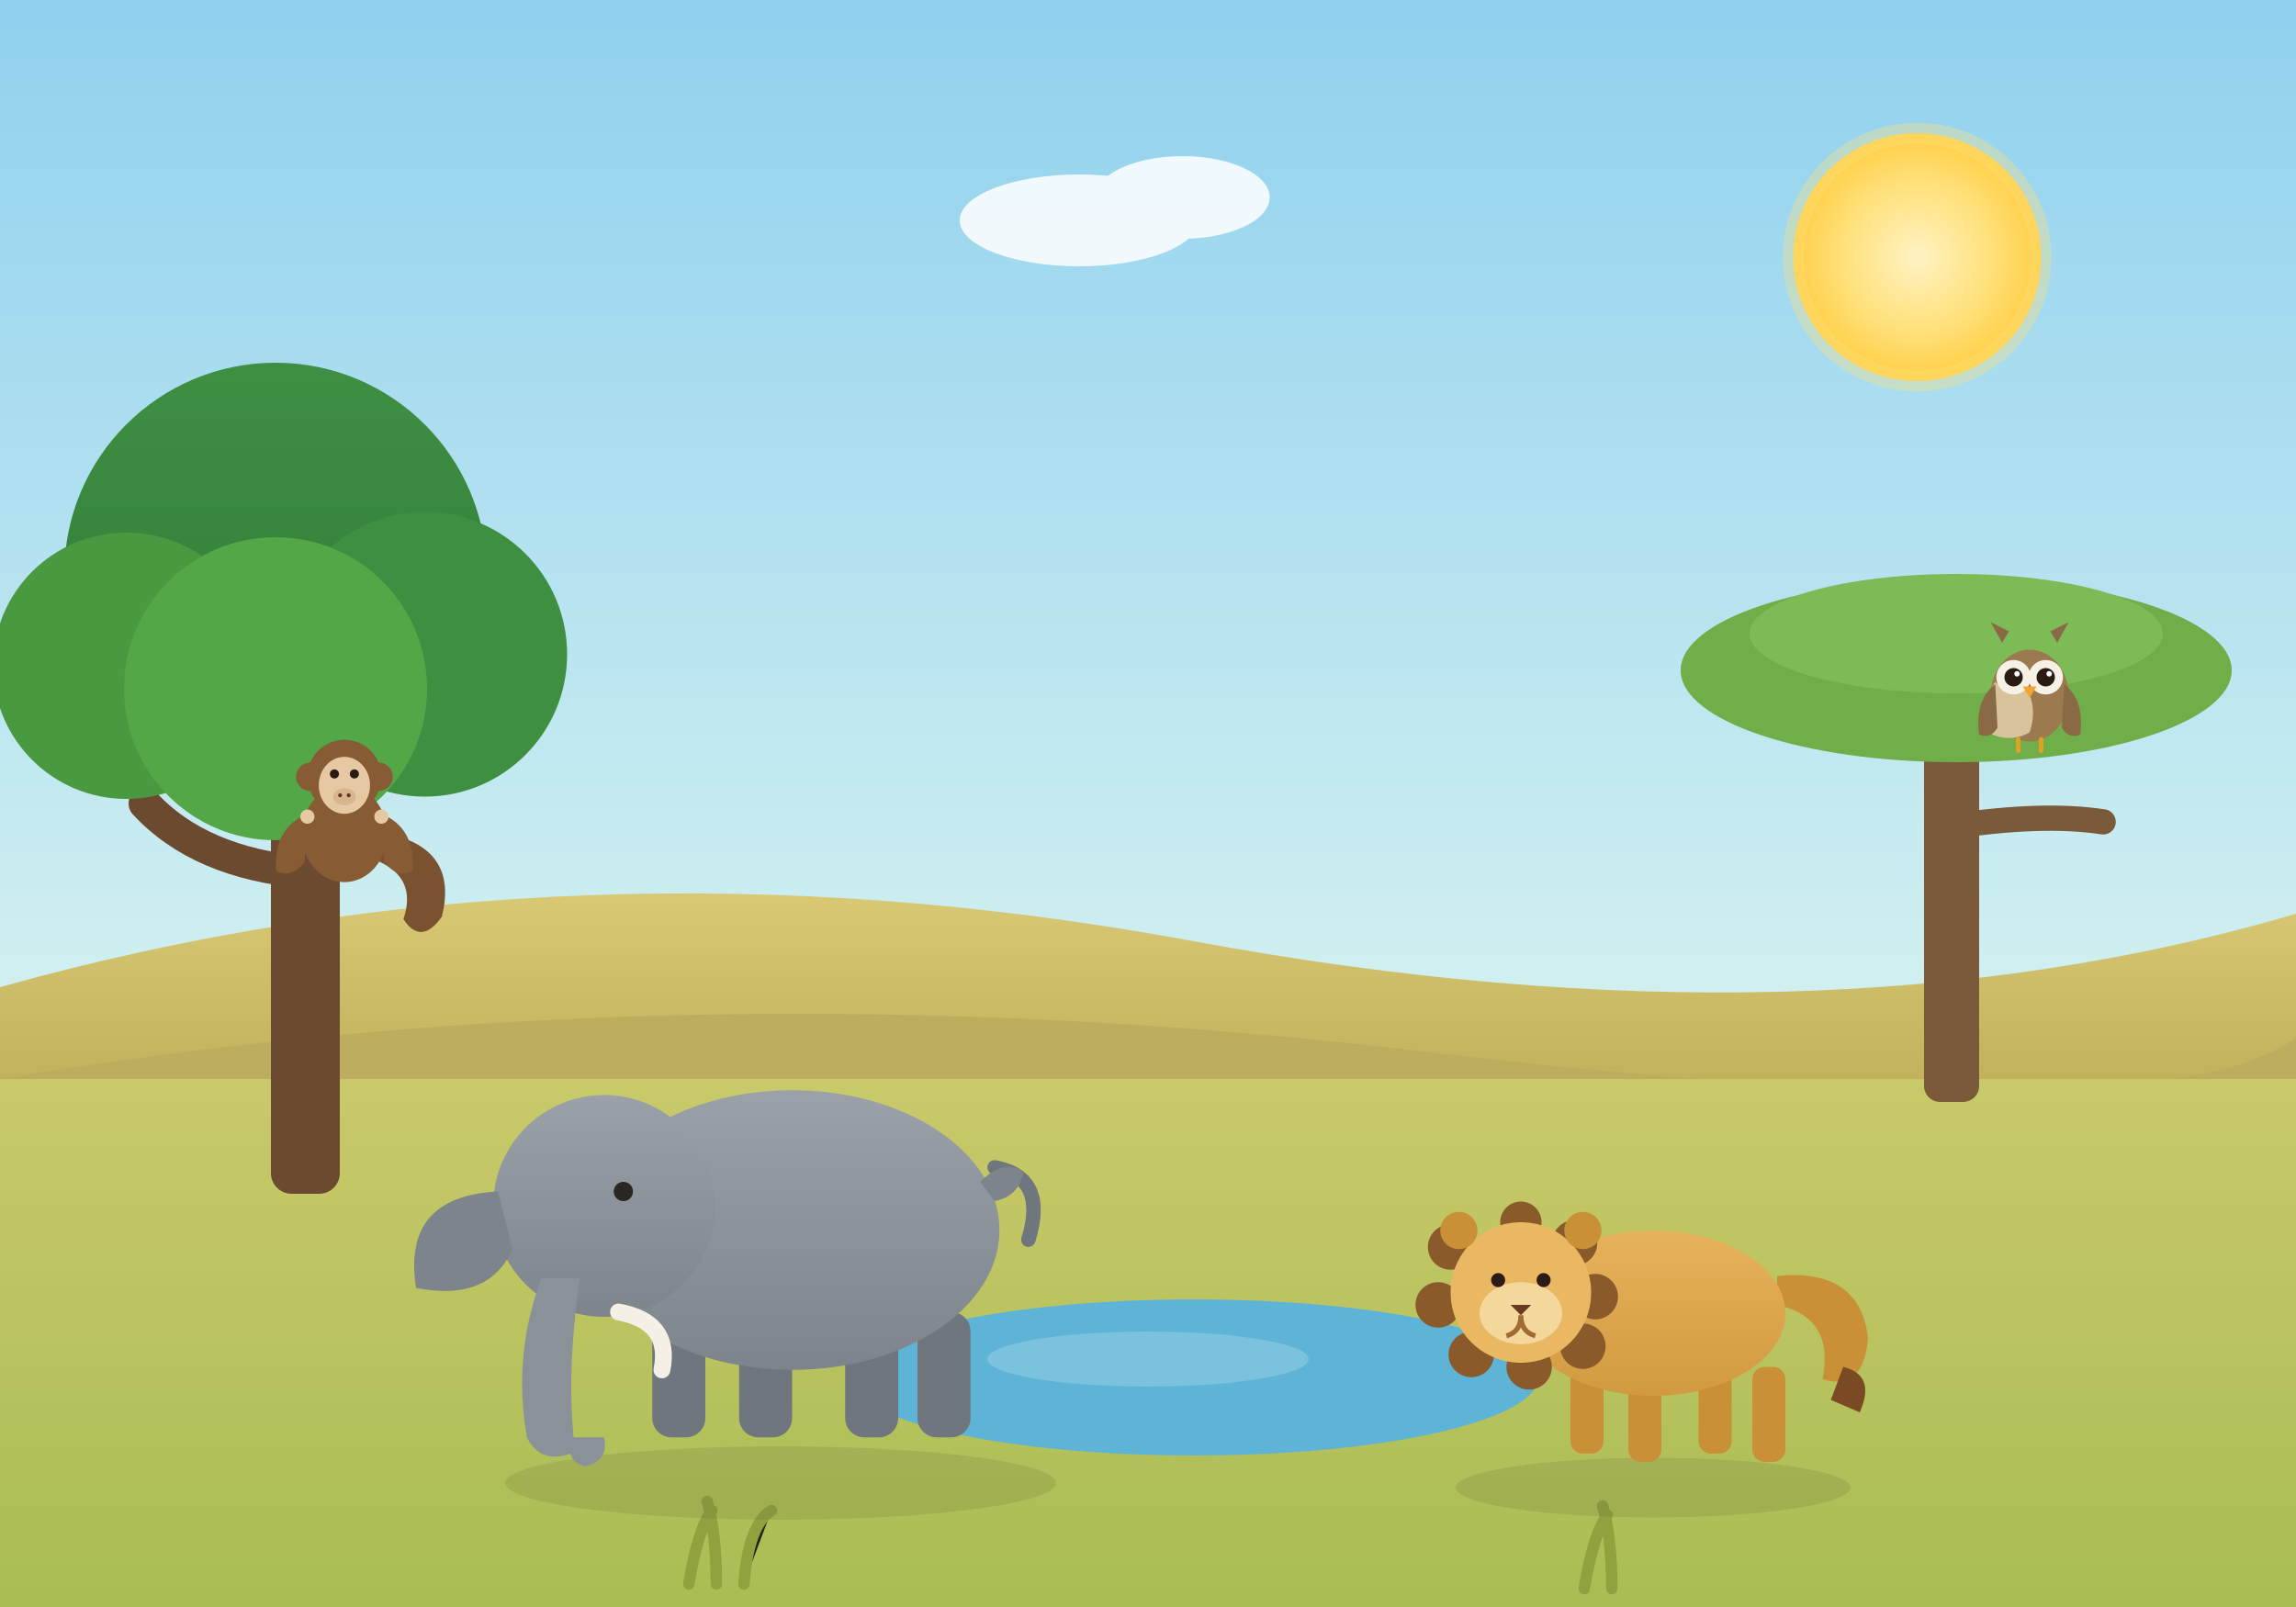
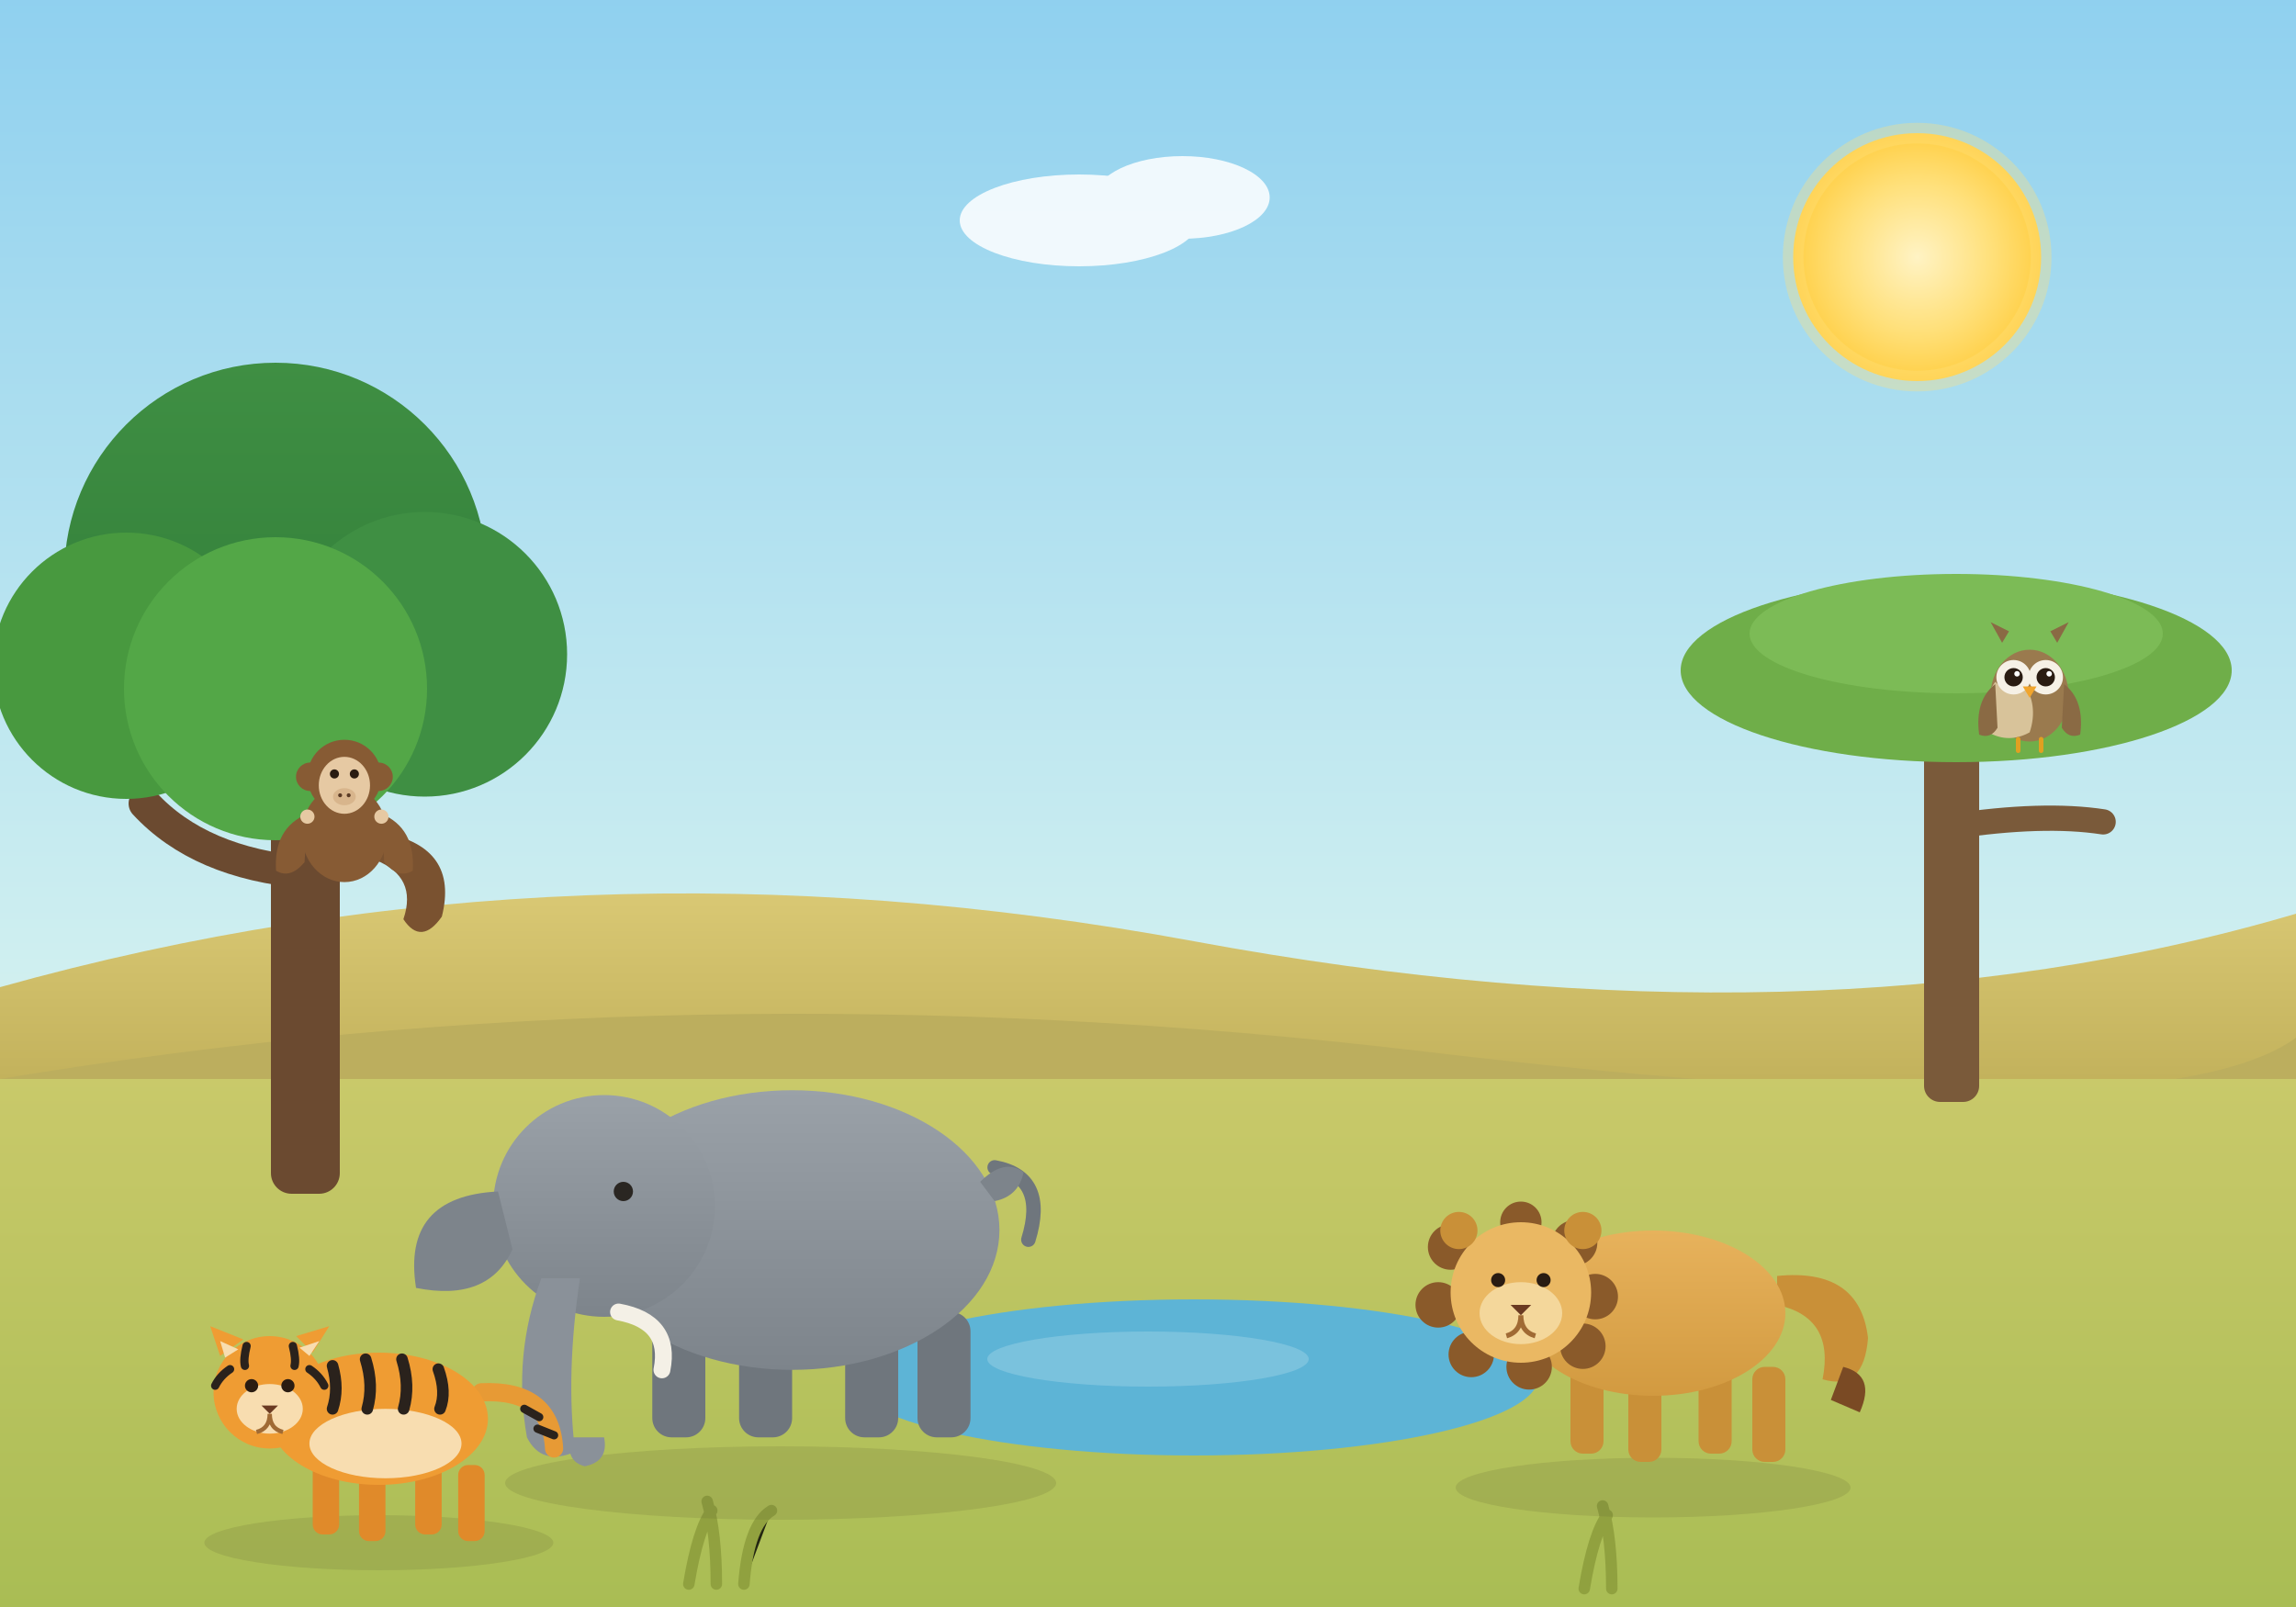
<svg xmlns="http://www.w3.org/2000/svg" viewBox="0 0 1000 700" role="img" aria-label="Jungle en savanne met wilde dieren">
  <defs>
    <style>.hit{fill:transparent;}.animal-node{cursor:pointer;}</style>
    <linearGradient id="wskyG" x1="0" y1="0" x2="0" y2="1">
      <stop offset="0" stop-color="#8fd0ef" />
      <stop offset="0.6" stop-color="#cfeff0" />
      <stop offset="1" stop-color="#f6e9b8" />
    </linearGradient>
    <radialGradient id="wsunG" cx="0.5" cy="0.5" r="0.5">
      <stop offset="0" stop-color="#fff3c4" />
      <stop offset="0.6" stop-color="#ffe07a" />
      <stop offset="1" stop-color="#ffcf46" />
    </radialGradient>
    <linearGradient id="savHill" x1="0" y1="0" x2="0" y2="1">
      <stop offset="0" stop-color="#d9c874" />
      <stop offset="1" stop-color="#c3b25c" />
    </linearGradient>
    <linearGradient id="savG" x1="0" y1="0" x2="0" y2="1">
      <stop offset="0" stop-color="#c9c96a" />
      <stop offset="1" stop-color="#a9bd54" />
    </linearGradient>
    <linearGradient id="jung1" x1="0" y1="0" x2="0" y2="1">
      <stop offset="0" stop-color="#3f8f43" />
      <stop offset="1" stop-color="#2f7a37" />
    </linearGradient>
    <linearGradient id="eleG" x1="0" y1="0" x2="0" y2="1">
      <stop offset="0" stop-color="#9aa1a8" />
      <stop offset="1" stop-color="#7d848b" />
    </linearGradient>
    <linearGradient id="lionG" x1="0" y1="0" x2="0" y2="1">
      <stop offset="0" stop-color="#e7b25c" />
      <stop offset="1" stop-color="#d29a40" />
    </linearGradient>
  </defs>
  <rect x="0" y="0" width="1000" height="700" fill="url(#wskyG)" />
  <circle cx="835" cy="112" r="54" fill="url(#wsunG)" />
  <circle cx="835" cy="112" r="54" fill="none" stroke="#ffe07a" stroke-width="9" opacity="0.35" />
  <g fill="#ffffff" opacity="0.85">
    <ellipse cx="470" cy="96" rx="52" ry="20" />
    <ellipse cx="515" cy="86" rx="38" ry="18" />
  </g>
  <path d="M0,430 Q250,360 520,410 T1000,398 L1000,470 L0,470 Z" fill="url(#savHill)" />
  <path d="M0,470 Q300,420 620,458 T1000,452 L1000,520 L0,520 Z" fill="#bcae5e" />
  <rect x="0" y="470" width="1000" height="230" fill="url(#savG)" />
  <ellipse cx="520" cy="600" rx="150" ry="34" fill="#5db4d6" />
  <ellipse cx="500" cy="592" rx="70" ry="12" fill="#ffffff" opacity="0.18" />
  <g>
    <rect x="118" y="300" width="30" height="220" rx="9" fill="#6b4a30" />
    <path d="M133,380 q-46,-4 -70,-30" stroke="#6b4a30" stroke-width="14" fill="none" stroke-linecap="round" />
    <circle cx="120" cy="250" r="92" fill="url(#jung1)" />
    <circle cx="55" cy="290" r="58" fill="#48993f" />
    <circle cx="185" cy="285" r="62" fill="#3f8f43" />
    <circle cx="120" cy="300" r="66" fill="#53a747" />
  </g>
  <g>
    <rect x="838" y="300" width="24" height="180" rx="7" fill="#7a5a3a" />
    <path d="M850,360 q40,-6 66,-2" stroke="#7a5a3a" stroke-width="11" fill="none" stroke-linecap="round" />
    <ellipse cx="852" cy="292" rx="120" ry="40" fill="#6fae49" />
    <ellipse cx="852" cy="276" rx="90" ry="26" fill="#7cbb56" />
  </g>
  <g stroke="#8a9a3a" stroke-width="5" stroke-linecap="round" opacity="0.8">
    <path d="M300,690 q4,-24 10,-32 M312,690 q0,-22 -4,-36 M324,690 q2,-26 12,-32" />
    <path d="M690,692 q4,-24 10,-32 M702,692 q0,-22 -4,-36" />
  </g>
  <g fill="#5a5a2a" opacity="0.16">
    <ellipse cx="340" cy="646" rx="120" ry="16" />
    <ellipse cx="720" cy="648" rx="86" ry="13" />
  </g>
  <g transform="translate(150,352) scale(0.62)">
    <g class="animal-node" data-key="aap" role="button" aria-label="Aap" tabindex="0">
      <rect class="hit" x="-58" y="-58" width="120" height="128" />
      <path d="M28,18 q52,10 40,58 q-14,20 -26,2 q10,-30 -20,-42z" fill="#7a5230" stroke="#7a5230" />
      <ellipse cx="0" cy="18" rx="30" ry="34" fill="#875b34" />
      <g fill="#875b34">
        <path d="M-26,4 q-24,10 -22,40 q10,6 20,-6z" />
        <path d="M26,4 q24,10 22,40 q-10,6 -20,-6z" />
      </g>
      <circle cx="0" cy="-22" r="26" fill="#875b34" />
      <circle cx="-24" cy="-22" r="10" fill="#875b34" />
      <circle cx="24" cy="-22" r="10" fill="#875b34" />
      <ellipse cx="0" cy="-16" rx="18" ry="20" fill="#e6c9a3" />
      <circle cx="-7" cy="-24" r="3.2" fill="#2a1c12" />
      <circle cx="7" cy="-24" r="3.2" fill="#2a1c12" />
      <ellipse cx="0" cy="-8" rx="8" ry="6" fill="#d8b58c" />
      <circle cx="-3" cy="-9" r="1.4" fill="#5a3a24" />
      <circle cx="3" cy="-9" r="1.4" fill="#5a3a24" />
      <g fill="#e6c9a3">
        <circle cx="-26" cy="6" r="5" />
        <circle cx="26" cy="6" r="5" />
      </g>
    </g>
  </g>
  <g transform="translate(884,300) scale(0.5)">
    <g class="animal-node" data-key="uil" role="button" aria-label="Uil" tabindex="0">
      <rect class="hit" x="-52" y="-58" width="104" height="120" />
      <path d="M-24,-40 l-10,-18 l16,8 z" fill="#8a6a44" />
      <path d="M24,-40 l10,-18 l-16,8 z" fill="#8a6a44" />
      <ellipse cx="0" cy="6" rx="34" ry="40" fill="#9a7a4e" />
      <path d="M-30,-6 q-14,20 -6,44 q18,10 36,0 q8,-24 -6,-44 q-14,10 -24,0z" fill="#d8c39a" />
      <g fill="#8a6a44">
        <path d="M-30,-4 q-18,14 -14,44 q10,4 16,-6z" />
        <path d="M30,-4 q18,14 14,44 q-10,4 -16,-6z" />
      </g>
      <circle cx="-14" cy="-10" r="15" fill="#f6f1e6" />
      <circle cx="14" cy="-10" r="15" fill="#f6f1e6" />
      <circle cx="-14" cy="-10" r="8" fill="#2a1c12" />
      <circle cx="14" cy="-10" r="8" fill="#2a1c12" />
      <circle cx="-11" cy="-13" r="2.4" fill="#fff" />
      <circle cx="17" cy="-13" r="2.4" fill="#fff" />
      <path d="M-6,-2 l6,10 l6,-10 z" fill="#f0a52e" />
      <g stroke="#e0a021" stroke-width="4" stroke-linecap="round">
        <line x1="-10" y1="44" x2="-10" y2="54" />
        <line x1="10" y1="44" x2="10" y2="54" />
      </g>
    </g>
  </g>
  <g transform="translate(345,540) scale(1.05)">
    <g class="animal-node" data-key="olifant" role="button" aria-label="Olifant" tabindex="0">
      <rect class="hit" x="-116" y="-84" width="220" height="180" />
      <g fill="#6f767d">
        <rect x="-58" y="26" width="22" height="56" rx="8" />
        <rect x="-22" y="30" width="22" height="52" rx="8" />
        <rect x="22" y="26" width="22" height="56" rx="8" />
        <rect x="52" y="30" width="22" height="52" rx="8" />
      </g>
      <ellipse cx="0" cy="-4" rx="86" ry="58" fill="url(#eleG)" />
      <path d="M84,-30 q22,4 14,30" stroke="#6f767d" stroke-width="6" fill="none" stroke-linecap="round" />
      <g transform="translate(-78,-14)">
        <circle cx="0" cy="0" r="46" fill="url(#eleG)" />
        <path d="M-44,-6 q-40,2 -34,40 q30,6 40,-16z" fill="#7d848b" />
        <path d="M-10,30 q-6,40 -2,72 q-14,6 -20,-6 q-6,-34 6,-66z" fill="#8a9199" />
        <path d="M-14,96 q-2,10 6,12 q10,-2 8,-12z" fill="#8a9199" />
        <path d="M6,44 q22,4 18,24" stroke="#f4f0e6" stroke-width="7" fill="none" stroke-linecap="round" />
        <circle cx="8" cy="-6" r="4" fill="#2a2622" />
      </g>
      <path d="M78,-24 q10,-10 18,-4 q-2,10 -12,12z" fill="#7d848b" />
    </g>
  </g>
  <g transform="translate(720,572) scale(0.9)">
    <g class="animal-node" data-key="leeuw" role="button" aria-label="Leeuw" tabindex="0">
      <rect class="hit" x="-100" y="-66" width="196" height="150" />
      <g fill="#c99038">
        <rect x="-40" y="22" width="16" height="46" rx="6" />
        <rect x="-12" y="26" width="16" height="46" rx="6" />
        <rect x="22" y="22" width="16" height="46" rx="6" />
        <rect x="48" y="26" width="16" height="46" rx="6" />
      </g>
      <path d="M60,-18 q40,-4 44,30 q-2,26 -22,20 q6,-30 -22,-36z" fill="#c99038" />
      <path d="M92,26 q16,4 8,22 l-14,-6z" fill="#7a4a24" />
      <ellipse cx="0" cy="0" rx="64" ry="40" fill="url(#lionG)" />
      <g transform="translate(-64,-14)">
        <g fill="#8a5a2a">
          <circle cx="0" cy="-30" r="10" />
          <circle cx="26" cy="-20" r="11" />
          <circle cx="36" cy="6" r="11" />
          <circle cx="30" cy="30" r="11" />
          <circle cx="4" cy="40" r="11" />
          <circle cx="-24" cy="34" r="11" />
          <circle cx="-40" cy="10" r="11" />
          <circle cx="-34" cy="-18" r="11" />
        </g>
        <circle cx="0" cy="4" r="34" fill="#eab863" />
        <ellipse cx="0" cy="14" rx="20" ry="15" fill="#f4d79b" />
        <circle cx="-11" cy="-2" r="3.4" fill="#2a1c12" />
        <circle cx="11" cy="-2" r="3.4" fill="#2a1c12" />
        <path d="M-5,10 l5,5 l5,-5 z" fill="#6a3a22" />
        <path d="M0,15 q0,8 -7,10 M0,15 q0,8 7,10" stroke="#a06a34" stroke-width="2.4" fill="none" />
        <g fill="#c99038">
          <circle cx="-30" cy="-26" r="9" />
          <circle cx="30" cy="-26" r="9" />
        </g>
      </g>
    </g>
  </g>
+   <ellipse cx="165" cy="672" rx="76" ry="12" fill="#5a5a2a" opacity="0.16" />
+   <g transform="translate(165,618) scale(0.72)">
+     <g class="animal-node" data-key="tijger" role="button" aria-label="Tijger" tabindex="0">
+       <rect class="hit" x="-104" y="-70" width="200" height="156" />
+       <g fill="#e08a2a">
+         <rect x="-40" y="24" width="16" height="46" rx="6" />
+         <rect x="-12" y="28" width="16" height="46" rx="6" />
+         <rect x="22" y="24" width="16" height="46" rx="6" />
+         <rect x="48" y="28" width="16" height="46" rx="6" />
+       </g>
+       <path d="M62,-16 q42,-2 44,34" stroke="#e79a35" stroke-width="11" fill="none" stroke-linecap="round" />
+       <g stroke="#2a221c" stroke-width="5" stroke-linecap="round">
+         <path d="M88,-6 l9,5" />
+         <path d="M96,6 l10,4" />
+       </g>
+       <ellipse cx="0" cy="0" rx="66" ry="40" fill="#ef9c33" />
+       <ellipse cx="4" cy="15" rx="46" ry="21" fill="#f8ddb0" />
+       <g stroke="#2a221c" stroke-width="7" stroke-linecap="round" fill="none">
+         <path d="M-28,-32 q4,14 0,26" />
+         <path d="M-8,-36 q5,16 1,30" />
+         <path d="M14,-36 q5,16 1,30" />
+         <path d="M36,-30 q5,14 1,24" />
+       </g>
+       <g transform="translate(-66,-16)">
+         <circle cx="0" cy="0" r="34" fill="#ef9c33" />
+         <path d="M-30,-22 l-6,-18 l20,8 z" fill="#ef9c33" />
+         <path d="M26,-24 l10,-16 l-20,6 z" fill="#ef9c33" />
+         <path d="M-27,-21 l-3,-10 l11,5 z" fill="#f8ddb0" />
+         <path d="M24,-22 l6,-9 l-12,4 z" fill="#f8ddb0" />
+         <ellipse cx="0" cy="10" rx="20" ry="15" fill="#f8ddb0" />
+         <circle cx="-11" cy="-4" r="4" fill="#2a1c12" />
+         <circle cx="11" cy="-4" r="4" fill="#2a1c12" />
+         <path d="M-5,8 l5,5 l5,-5 z" fill="#6a3a22" />
+         <path d="M0,13 q0,9 -8,11 M0,13 q0,9 8,11" stroke="#a06a34" stroke-width="2.6" fill="none" />
+         <g stroke="#2a221c" stroke-width="5" stroke-linecap="round" fill="none">
+           <path d="M-24,-14 q-6,4 -9,10" />
+           <path d="M24,-14 q6,4 9,10" />
+           <path d="M-14,-28 q-2,8 -1,12" />
+           <path d="M14,-28 q2,8 1,12" />
+         </g>
+       </g>
+     </g>
+   </g>
</svg>
